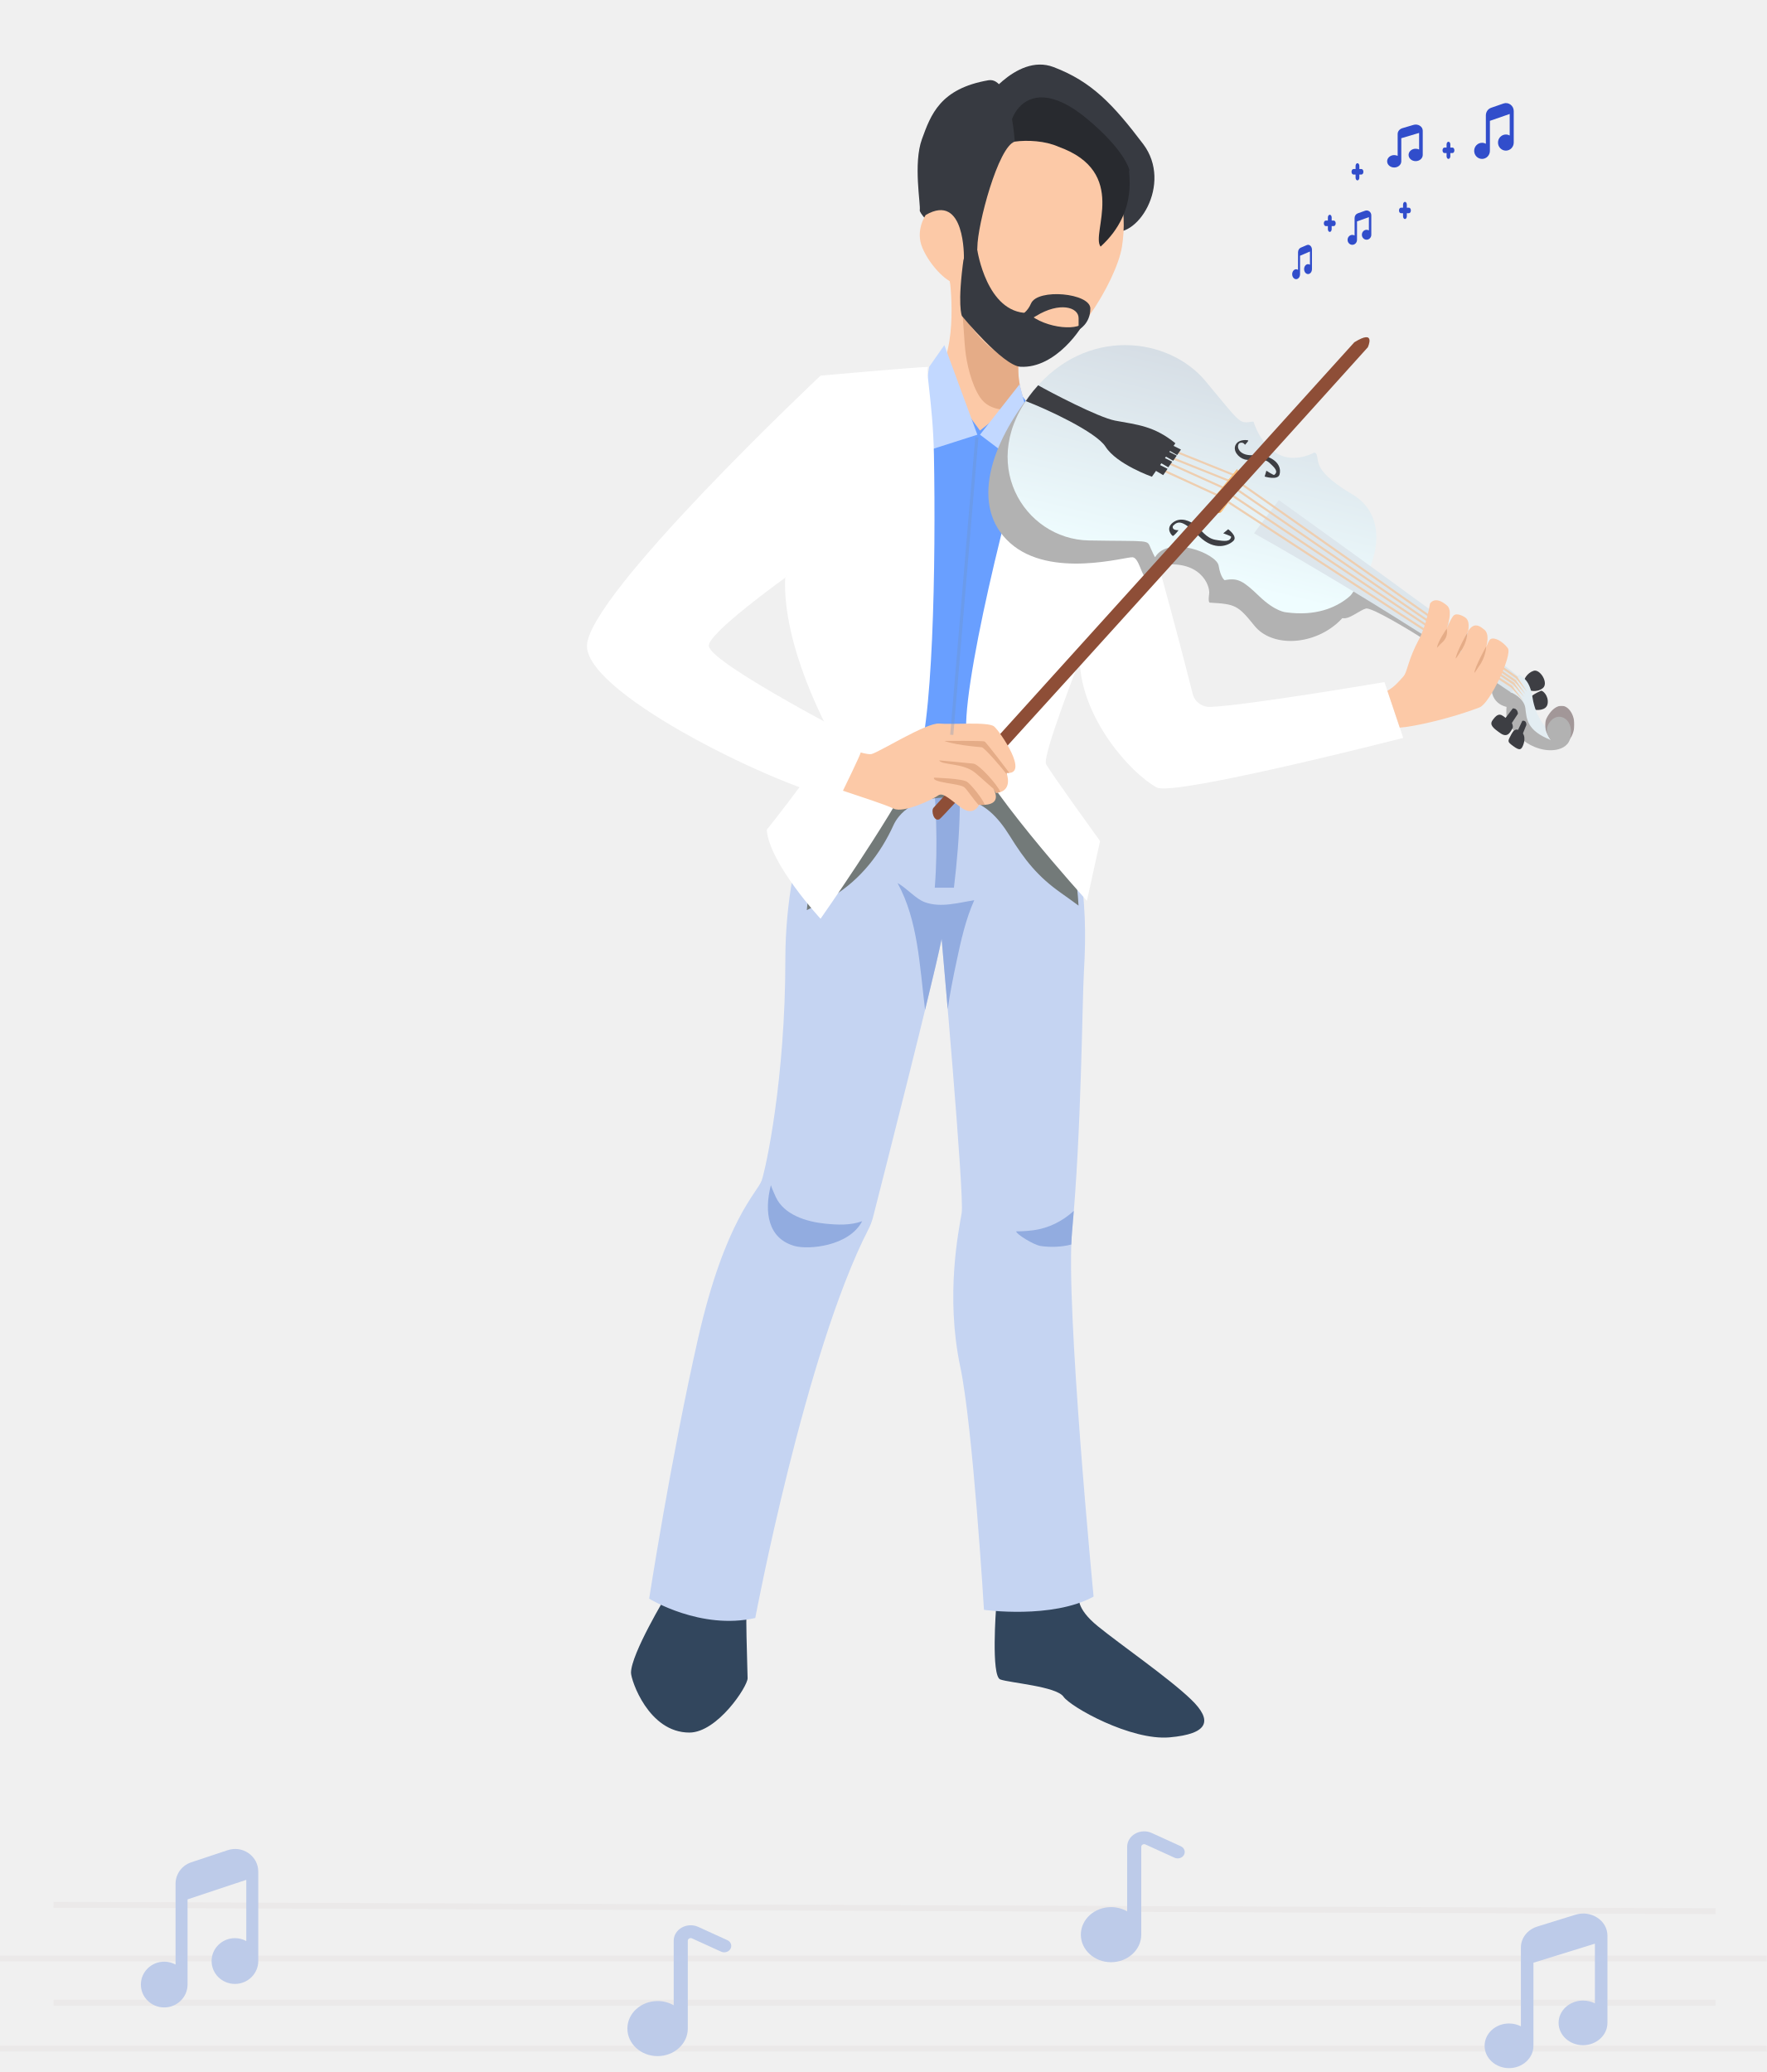
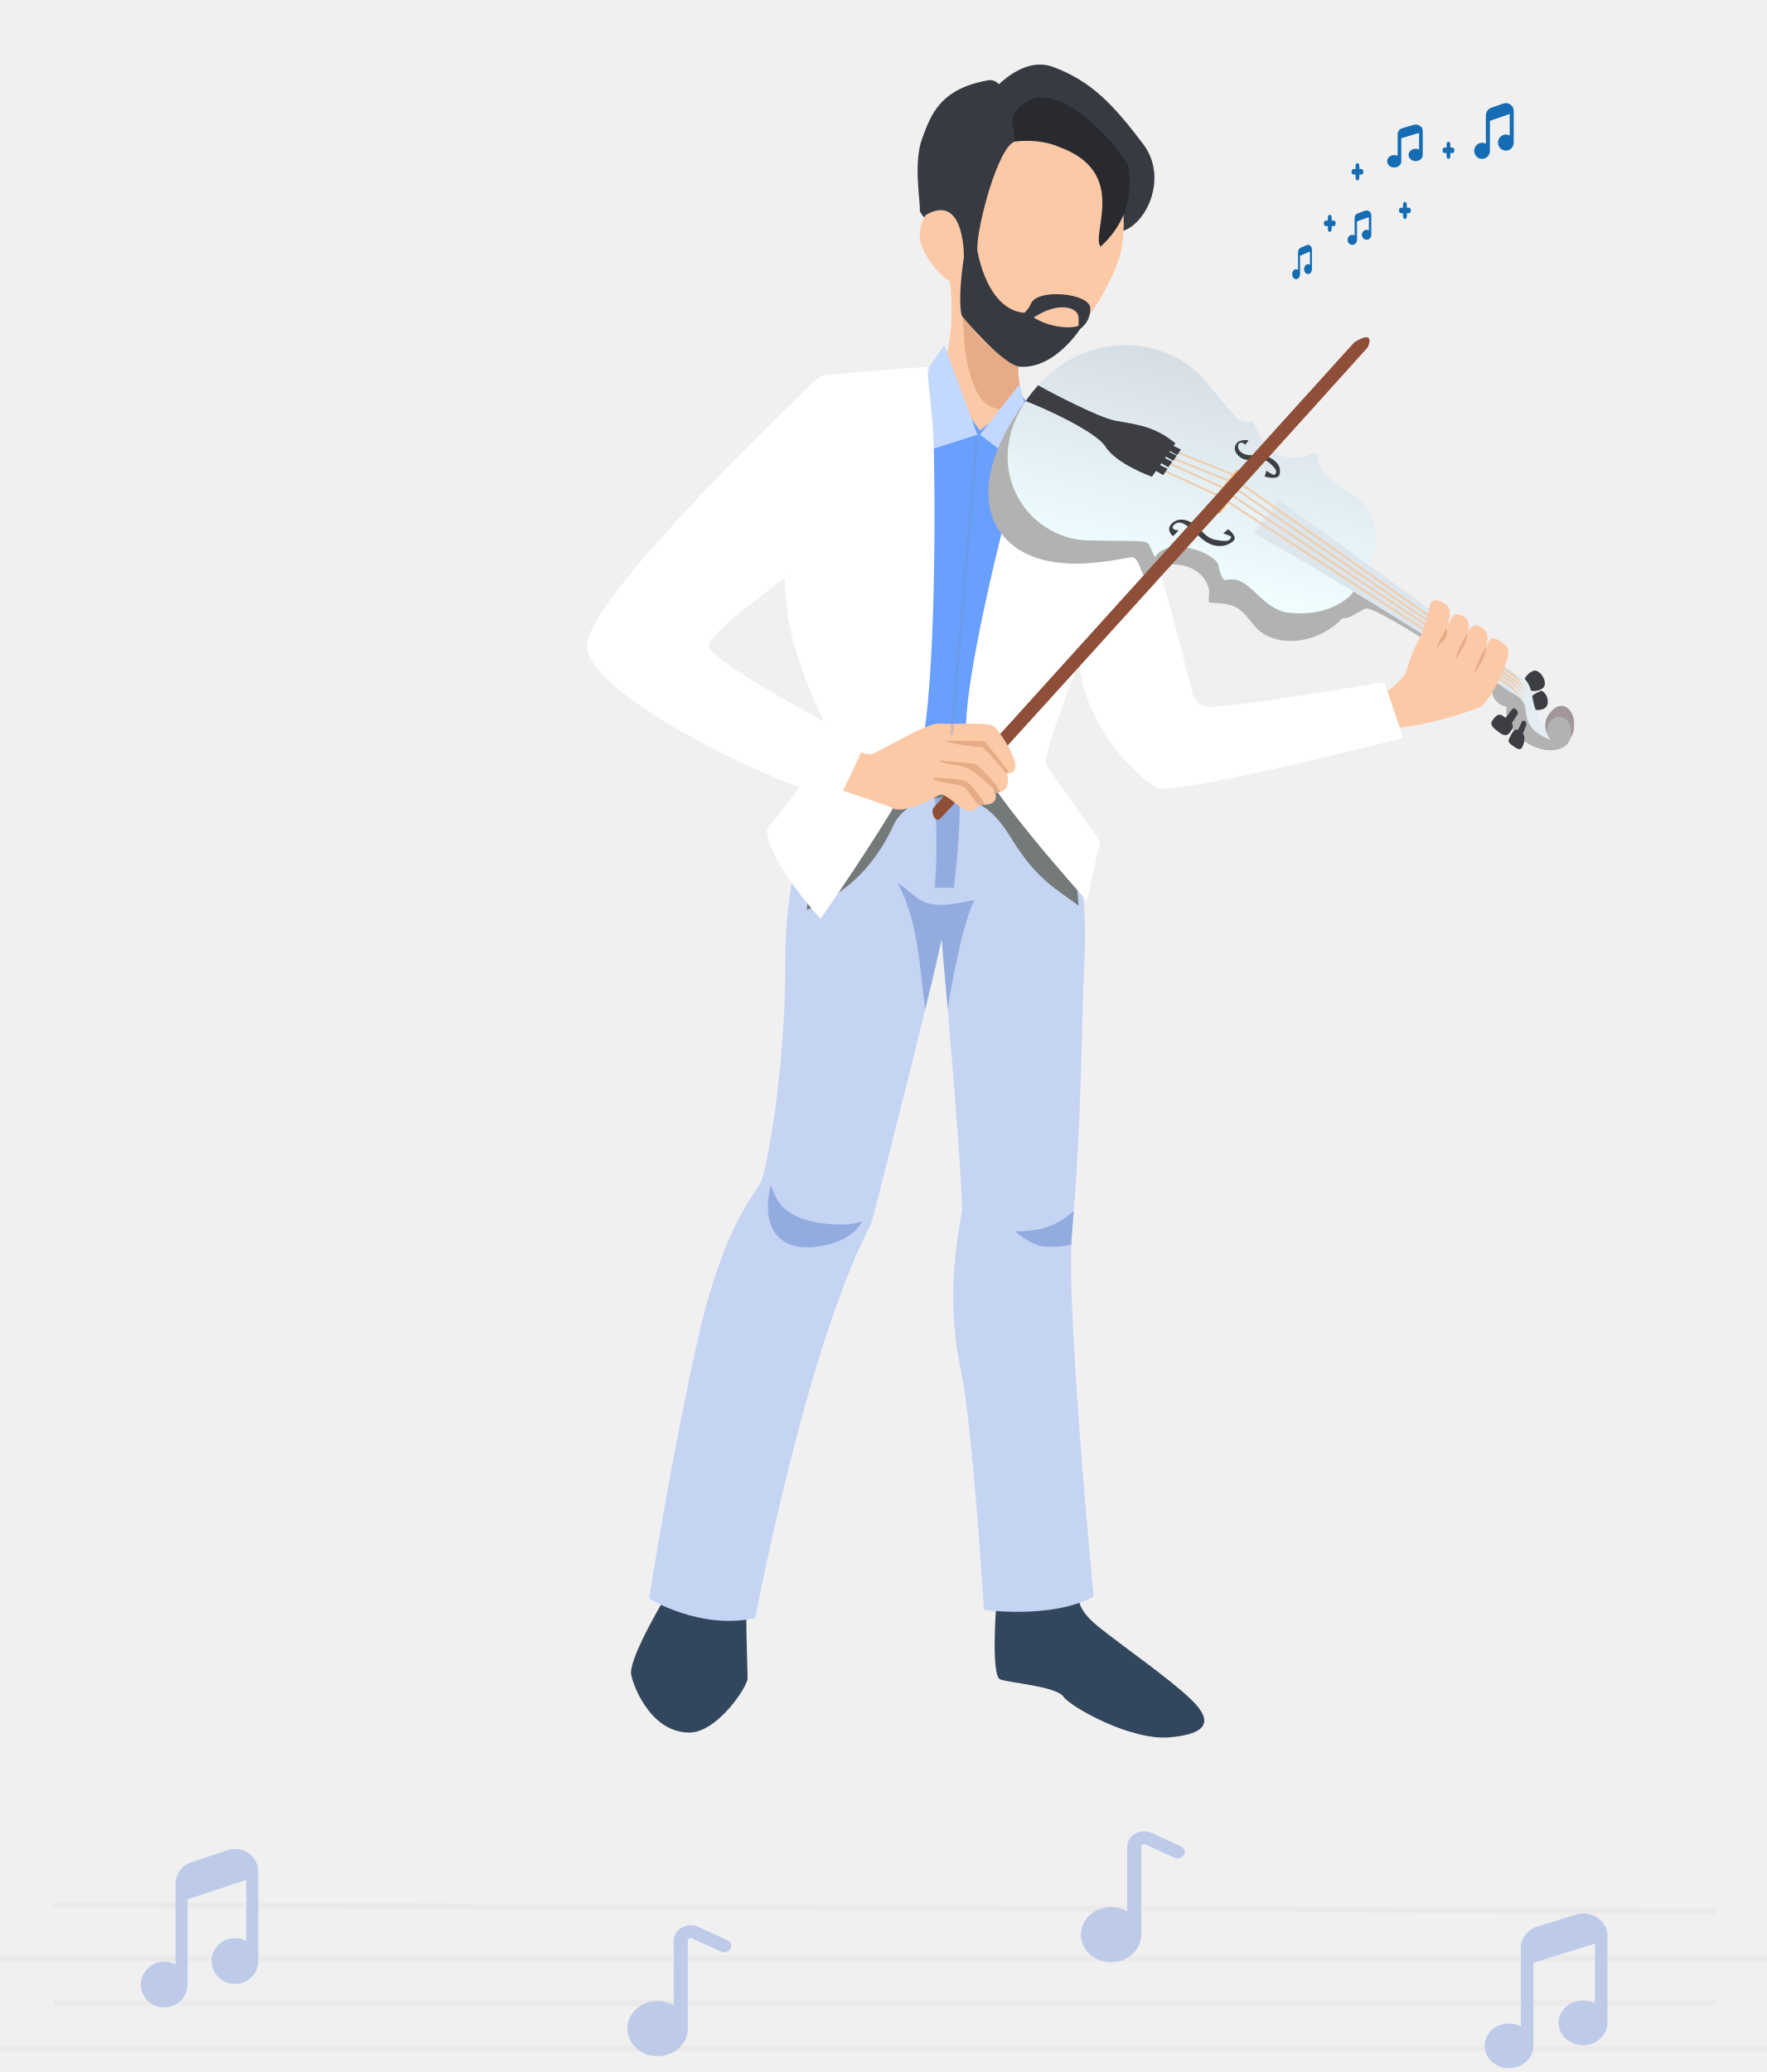
<svg xmlns="http://www.w3.org/2000/svg" width="301" height="353" viewBox="0 0 301 353" fill="none">
-   <path d="M223.516 42.546C223.516 42.272 223.415 42.024 223.239 41.865C223.063 41.706 222.844 41.665 222.639 41.753L221.593 42.2C221.323 42.316 221.142 42.634 221.142 42.994V45.977C221.046 45.909 220.935 45.87 220.816 45.87C220.447 45.87 220.146 46.25 220.146 46.716C220.146 47.182 220.447 47.561 220.816 47.561C221.186 47.561 221.486 47.182 221.486 46.716V43.57L223.172 42.849V45.109C223.076 45.041 222.965 45.002 222.847 45.002C222.477 45.002 222.177 45.381 222.177 45.847C222.177 46.313 222.477 46.692 222.847 46.692C223.216 46.692 223.516 46.313 223.516 45.847V42.546H223.516Z" fill="#314DCB" />
-   <path d="M225.861 38.517H226.228V39.044C226.228 39.303 226.372 39.512 226.55 39.512C226.727 39.512 226.872 39.303 226.872 39.044V38.517H227.239C227.416 38.517 227.561 38.307 227.561 38.049C227.561 37.791 227.416 37.581 227.239 37.581H226.872V37.053C226.872 36.795 226.727 36.585 226.55 36.585C226.372 36.585 226.228 36.795 226.228 37.053V37.581H225.861C225.683 37.581 225.539 37.79 225.539 38.049C225.539 38.307 225.683 38.517 225.861 38.517Z" fill="#314DCB" />
-   <path d="M233.626 36.693C233.626 36.419 233.505 36.17 233.293 36.011C233.082 35.852 232.82 35.811 232.574 35.899L231.318 36.347C230.995 36.462 230.777 36.781 230.777 37.14V40.124C230.662 40.056 230.528 40.017 230.386 40.017C229.943 40.017 229.583 40.396 229.583 40.862C229.583 41.328 229.943 41.707 230.386 41.707C230.83 41.707 231.19 41.328 231.19 40.862V37.717L233.213 36.995V39.255C233.098 39.187 232.964 39.148 232.823 39.148C232.379 39.148 232.019 39.528 232.019 39.994C232.019 40.46 232.379 40.839 232.823 40.839C233.266 40.839 233.626 40.46 233.626 39.994V36.693H233.626Z" fill="#314DCB" />
-   <path d="M238.666 36.322H239.033V36.849C239.033 37.108 239.177 37.317 239.355 37.317C239.533 37.317 239.677 37.108 239.677 36.849V36.322H240.044C240.222 36.322 240.366 36.112 240.366 35.854C240.366 35.595 240.222 35.386 240.044 35.386H239.677V34.858C239.677 34.6 239.533 34.39 239.355 34.39C239.177 34.39 239.033 34.6 239.033 34.858V35.386H238.666C238.488 35.386 238.344 35.595 238.344 35.854C238.344 36.112 238.488 36.322 238.666 36.322Z" fill="#314DCB" />
-   <path d="M242.388 22.268C242.388 21.926 242.206 21.616 241.889 21.416C241.572 21.218 241.178 21.166 240.809 21.276L238.926 21.836C238.441 21.98 238.114 22.378 238.114 22.827V26.557C237.941 26.472 237.741 26.423 237.528 26.423C236.863 26.423 236.322 26.897 236.322 27.48C236.322 28.062 236.863 28.537 237.528 28.537C238.193 28.537 238.734 28.062 238.734 27.48V23.548L241.769 22.646V25.471C241.595 25.386 241.395 25.338 241.182 25.338C240.517 25.338 239.976 25.812 239.976 26.394C239.976 26.977 240.517 27.451 241.182 27.451C241.847 27.451 242.388 26.977 242.388 26.394V22.268H242.388Z" fill="#314DCB" />
-   <path d="M230.578 29.736H230.945V30.264C230.945 30.522 231.09 30.732 231.267 30.732C231.445 30.732 231.589 30.522 231.589 30.264V29.736H231.956C232.134 29.736 232.278 29.527 232.278 29.268C232.278 29.01 232.134 28.8 231.956 28.8H231.589V28.273C231.589 28.014 231.445 27.805 231.267 27.805C231.09 27.805 230.945 28.014 230.945 28.273V28.8H230.578C230.4 28.8 230.256 29.01 230.256 29.268C230.256 29.527 230.4 29.736 230.578 29.736Z" fill="#314DCB" />
-   <path d="M257.89 18.924C257.89 18.479 257.688 18.076 257.335 17.817C256.983 17.559 256.546 17.492 256.135 17.635L254.043 18.362C253.504 18.549 253.141 19.068 253.141 19.651V24.5C252.948 24.389 252.726 24.326 252.49 24.326C251.751 24.326 251.15 24.942 251.15 25.7C251.15 26.457 251.751 27.073 252.49 27.073C253.229 27.073 253.83 26.457 253.83 25.7V20.588L257.202 19.416V23.089C257.009 22.978 256.787 22.915 256.55 22.915C255.811 22.915 255.21 23.531 255.21 24.288C255.21 25.046 255.811 25.662 256.55 25.662C257.289 25.662 257.89 25.046 257.89 24.288V18.924H257.89Z" fill="#314DCB" />
-   <path d="M246.08 26.078H246.447V26.605C246.447 26.864 246.591 27.073 246.769 27.073C246.947 27.073 247.091 26.864 247.091 26.605V26.078H247.458C247.636 26.078 247.78 25.868 247.78 25.61C247.78 25.351 247.636 25.142 247.458 25.142H247.091V24.614C247.091 24.356 246.947 24.146 246.769 24.146C246.591 24.146 246.447 24.356 246.447 24.614V25.142H246.08C245.902 25.142 245.758 25.351 245.758 25.61C245.758 25.868 245.902 26.078 246.08 26.078Z" fill="#314DCB" />
+   <path d="M223.516 42.546C223.516 42.272 223.415 42.024 223.239 41.865C223.063 41.706 222.844 41.665 222.639 41.753L221.593 42.2C221.323 42.316 221.142 42.634 221.142 42.994V45.977C221.046 45.909 220.935 45.87 220.816 45.87C220.447 45.87 220.146 46.25 220.146 46.716C220.146 47.182 220.447 47.561 220.816 47.561C221.186 47.561 221.486 47.182 221.486 46.716V43.57L223.172 42.849V45.109C223.076 45.041 222.965 45.002 222.847 45.002C222.477 45.002 222.177 45.381 222.177 45.847C222.177 46.313 222.477 46.692 222.847 46.692C223.216 46.692 223.516 46.313 223.516 45.847V42.546H223.516Z" fill="#156cb3" />
+   <path d="M225.861 38.517H226.228V39.044C226.228 39.303 226.372 39.512 226.55 39.512C226.727 39.512 226.872 39.303 226.872 39.044V38.517H227.239C227.416 38.517 227.561 38.307 227.561 38.049C227.561 37.791 227.416 37.581 227.239 37.581H226.872V37.053C226.872 36.795 226.727 36.585 226.55 36.585C226.372 36.585 226.228 36.795 226.228 37.053V37.581H225.861C225.683 37.581 225.539 37.79 225.539 38.049C225.539 38.307 225.683 38.517 225.861 38.517Z" fill="#156cb3" />
+   <path d="M233.626 36.693C233.626 36.419 233.505 36.17 233.293 36.011C233.082 35.852 232.82 35.811 232.574 35.899L231.318 36.347C230.995 36.462 230.777 36.781 230.777 37.14V40.124C230.662 40.056 230.528 40.017 230.386 40.017C229.943 40.017 229.583 40.396 229.583 40.862C229.583 41.328 229.943 41.707 230.386 41.707C230.83 41.707 231.19 41.328 231.19 40.862V37.717L233.213 36.995V39.255C233.098 39.187 232.964 39.148 232.823 39.148C232.379 39.148 232.019 39.528 232.019 39.994C232.019 40.46 232.379 40.839 232.823 40.839C233.266 40.839 233.626 40.46 233.626 39.994V36.693H233.626Z" fill="#156cb3" />
+   <path d="M238.666 36.322H239.033V36.849C239.033 37.108 239.177 37.317 239.355 37.317C239.533 37.317 239.677 37.108 239.677 36.849V36.322H240.044C240.222 36.322 240.366 36.112 240.366 35.854C240.366 35.595 240.222 35.386 240.044 35.386H239.677V34.858C239.677 34.6 239.533 34.39 239.355 34.39C239.177 34.39 239.033 34.6 239.033 34.858V35.386H238.666C238.488 35.386 238.344 35.595 238.344 35.854C238.344 36.112 238.488 36.322 238.666 36.322Z" fill="#156cb3" />
+   <path d="M242.388 22.268C242.388 21.926 242.206 21.616 241.889 21.416C241.572 21.218 241.178 21.166 240.809 21.276L238.926 21.836C238.441 21.98 238.114 22.378 238.114 22.827V26.557C237.941 26.472 237.741 26.423 237.528 26.423C236.863 26.423 236.322 26.897 236.322 27.48C236.322 28.062 236.863 28.537 237.528 28.537C238.193 28.537 238.734 28.062 238.734 27.48V23.548L241.769 22.646V25.471C241.595 25.386 241.395 25.338 241.182 25.338C240.517 25.338 239.976 25.812 239.976 26.394C239.976 26.977 240.517 27.451 241.182 27.451C241.847 27.451 242.388 26.977 242.388 26.394V22.268H242.388Z" fill="#156cb3" />
+   <path d="M230.578 29.736H230.945V30.264C230.945 30.522 231.09 30.732 231.267 30.732C231.445 30.732 231.589 30.522 231.589 30.264V29.736H231.956C232.134 29.736 232.278 29.527 232.278 29.268C232.278 29.01 232.134 28.8 231.956 28.8H231.589V28.273C231.589 28.014 231.445 27.805 231.267 27.805C231.09 27.805 230.945 28.014 230.945 28.273V28.8H230.578C230.4 28.8 230.256 29.01 230.256 29.268C230.256 29.527 230.4 29.736 230.578 29.736Z" fill="#156cb3" />
+   <path d="M257.89 18.924C257.89 18.479 257.688 18.076 257.335 17.817C256.983 17.559 256.546 17.492 256.135 17.635L254.043 18.362C253.504 18.549 253.141 19.068 253.141 19.651V24.5C252.948 24.389 252.726 24.326 252.49 24.326C251.751 24.326 251.15 24.942 251.15 25.7C251.15 26.457 251.751 27.073 252.49 27.073C253.229 27.073 253.83 26.457 253.83 25.7V20.588L257.202 19.416V23.089C257.009 22.978 256.787 22.915 256.55 22.915C255.811 22.915 255.21 23.531 255.21 24.288C255.21 25.046 255.811 25.662 256.55 25.662C257.289 25.662 257.89 25.046 257.89 24.288V18.924H257.89Z" fill="#156cb3" />
+   <path d="M246.08 26.078H246.447V26.605C246.447 26.864 246.591 27.073 246.769 27.073C246.947 27.073 247.091 26.864 247.091 26.605V26.078H247.458C247.636 26.078 247.78 25.868 247.78 25.61C247.78 25.351 247.636 25.142 247.458 25.142H247.091V24.614C247.091 24.356 246.947 24.146 246.769 24.146C246.591 24.146 246.447 24.356 246.447 24.614V25.142H246.08C245.902 25.142 245.758 25.351 245.758 25.61C245.758 25.868 245.902 26.078 246.08 26.078Z" fill="#156cb3" />
  <path d="M9.105 324.512L292.273 325.61" stroke="#EBE9E9" />
  <path d="M0 333.659H301" stroke="#EBE9E9" />
  <path d="M9.105 341.205H292.273" stroke="#EBE9E9" />
  <path d="M0 349.024H301" stroke="#EBE9E9" />
  <path d="M273.855 329.775C273.855 328.543 273.227 327.426 272.131 326.709C271.038 325.993 269.681 325.809 268.407 326.204L261.91 328.218C260.236 328.737 259.111 330.172 259.111 331.789V345.216C258.512 344.909 257.822 344.734 257.088 344.734C254.794 344.734 252.928 346.44 252.928 348.538C252.928 350.635 254.794 352.341 257.088 352.341C259.382 352.341 261.248 350.635 261.248 348.538V334.383L271.717 331.137V341.307C271.118 341.001 270.428 340.825 269.695 340.825C267.401 340.825 265.534 342.532 265.534 344.629C265.534 346.727 267.401 348.433 269.695 348.433C271.989 348.433 273.855 346.727 273.855 344.629V329.775H273.855Z" fill="#BDCBE9" />
  <path d="M201.175 314.54L196.222 312.281C195.318 311.869 194.265 311.912 193.406 312.395C192.545 312.88 192.031 313.719 192.031 314.641V325.636C191.236 325.176 190.294 324.909 189.286 324.909C186.448 324.909 184.14 327.014 184.14 329.601C184.14 332.188 186.448 334.293 189.286 334.293C192.123 334.293 194.432 332.188 194.432 329.601V314.641C194.432 314.421 194.579 314.305 194.667 314.256C194.754 314.206 194.933 314.139 195.147 314.236L200.1 316.495C200.693 316.765 201.414 316.547 201.711 316.007C202.008 315.467 201.768 314.81 201.175 314.54V314.54Z" fill="#BDCBE9" />
  <path d="M123.921 330.54L118.967 328.281C118.064 327.869 117.011 327.912 116.152 328.395C115.291 328.88 114.777 329.719 114.777 330.641V341.636C113.982 341.176 113.04 340.909 112.032 340.909C109.194 340.909 106.886 343.014 106.886 345.601C106.886 348.188 109.194 350.293 112.032 350.293C114.869 350.293 117.177 348.188 117.177 345.601V330.641C117.177 330.421 117.325 330.305 117.413 330.256C117.5 330.206 117.679 330.139 117.893 330.236L122.846 332.495C123.438 332.765 124.16 332.547 124.456 332.007C124.753 331.467 124.513 330.81 123.921 330.54V330.54Z" fill="#BDCBE9" />
  <path fill-rule="evenodd" clip-rule="evenodd" d="M179.476 11.421C185.958 13.876 189.616 17.751 194.752 24.532C199.888 31.313 193.644 41.148 188.977 39.309C184.31 37.47 167.962 28.932 166.957 18.041C166.957 18.041 172.992 8.966 179.476 11.421Z" fill="#373A41" />
  <path fill-rule="evenodd" clip-rule="evenodd" d="M113.528 271.811C113.528 271.811 107.503 281.768 107.503 284.982C107.503 286.235 110.481 295.172 117.442 295.172C122.204 295.172 127.367 287.333 127.367 285.923C127.367 284.512 126.879 273.065 127.367 271.811C127.855 270.557 113.528 271.811 113.528 271.811" fill="#32465D" />
  <path fill-rule="evenodd" clip-rule="evenodd" d="M169.703 273.888C169.703 273.888 168.82 285.531 170.408 286.119C171.995 286.707 179.96 287.293 181.181 289.059C182.402 290.823 192.661 296.569 199.255 295.988C205.849 295.408 206.704 293.174 202.918 289.529C199.132 285.883 190.95 280.238 187.044 277.064C183.135 273.888 183.868 272.007 183.868 272.007L169.703 273.888Z" fill="#32465D" />
  <path fill-rule="evenodd" clip-rule="evenodd" d="M175.046 128.798C175.046 128.798 145.767 130.636 141.615 129.414C141.615 129.414 133.798 143.243 133.798 163.469C133.798 183.695 130.503 198.981 129.769 201.099C129.036 203.215 123.541 207.684 118.9 228.144C114.26 248.606 110.597 272.361 110.597 272.361C110.597 272.361 119.39 277.769 128.671 275.653C128.671 275.653 137.193 230.366 147.944 209.438C148.282 208.782 148.543 208.118 148.725 207.408C150.378 200.935 159.096 166.747 160.422 159.941C160.422 159.941 164.329 203.709 163.84 206.638C163.352 209.566 161.021 220.661 163.597 232.849C165.759 243.082 167.636 274.262 167.636 274.262C167.636 274.262 179.227 275.889 186.311 272.007C186.311 272.007 181.494 222.204 182.647 209.8C184.246 192.618 184.367 170.575 184.661 165.623C185.392 153.308 184.542 140.457 175.046 128.798" fill="#C5D4F2" />
  <path fill-rule="evenodd" clip-rule="evenodd" d="M162.519 151.239C163.041 146.838 163.432 142.38 163.515 137.99C163.568 135.153 163.315 132.259 163.438 129.409C161.924 129.477 160.375 129.546 158.779 129.605C159.472 136.569 159.824 144.014 159.253 151.239H162.519Z" fill="#92ACE0" />
  <path fill-rule="evenodd" clip-rule="evenodd" d="M146.885 208.055C144.854 208.78 142.743 208.689 140.556 208.466C137.424 208.149 133.555 206.986 132.154 203.9C131.846 203.219 131.552 202.583 131.332 201.915C130.157 206.501 130.836 210.982 135.344 212.268C137.715 212.945 144.627 212.354 146.885 208.055" fill="#92ACE0" />
  <path fill-rule="evenodd" clip-rule="evenodd" d="M162.962 163.804C163.72 160.208 164.517 156.639 165.979 153.366C163.23 153.796 160.296 154.692 157.571 153.708C155.981 153.134 154.495 151.303 152.914 150.445C156.39 156.757 156.672 164.482 157.603 172.051C158.949 166.538 160.022 161.989 160.421 159.94C160.421 159.94 160.879 165.073 161.462 171.931C161.831 169.233 162.387 166.533 162.962 163.804" fill="#92ACE0" />
  <path fill-rule="evenodd" clip-rule="evenodd" d="M177.26 212.27C178.865 212.526 180.951 212.456 182.516 212.02C182.544 211.191 182.588 210.443 182.647 209.8C182.754 208.662 182.842 207.477 182.935 206.301C181.052 208.006 178.744 209.242 175.996 209.598C174.998 209.728 174.044 209.783 173.121 209.783C173.131 210.26 176.101 212.083 177.26 212.27" fill="#92ACE0" />
  <path fill-rule="evenodd" clip-rule="evenodd" d="M174.866 130.17C174.866 130.17 148.066 131.839 144.266 130.729C144.266 130.729 138.825 140.361 137.454 155.054C138.549 154.526 139.592 153.981 140.545 153.475C141.035 153.214 141.515 152.94 141.98 152.653C146.653 149.785 150.026 145.402 152.242 140.537C152.951 138.982 155.741 134.957 163.895 136.068C167.548 136.565 170.01 139.153 172.026 142.403C174.578 146.516 176.769 149.325 180.838 152.185C181.82 152.876 182.79 153.574 183.746 154.284C183.298 146.076 181.162 137.839 174.866 130.17" fill="#737A79" />
  <path fill-rule="evenodd" clip-rule="evenodd" d="M174.12 58.095C170.515 57.442 167.916 55.621 165.938 52.409C164.909 50.74 163.373 49.382 161.845 47.909C162.141 50.597 163.174 62.894 157.605 65.555C157.605 65.555 154.028 82.509 165.355 83.002C176.683 83.492 175.936 71.021 175.936 71.021C175.936 71.021 171.951 65.985 174.12 58.095" fill="#FCC9A7" />
  <path fill-rule="evenodd" clip-rule="evenodd" d="M164.424 59.422C164.667 61.944 165.515 65.519 166.954 67.674C168.674 70.252 171.997 70.053 174.963 69.369C173.947 67.281 172.684 63.319 174.12 58.095C170.516 57.442 167.917 55.621 165.936 52.409C165.215 51.236 164.236 50.219 163.191 49.203C164.144 52.485 164.115 56.202 164.424 59.422" fill="#E5AC87" />
  <path fill-rule="evenodd" clip-rule="evenodd" d="M173.407 22.755C173.407 19.048 175.523 15.587 183.347 21.671C191.173 27.758 192.09 36.055 191.147 42.015C190.204 47.975 182.084 61.212 175.946 61.647C169.806 62.081 165.019 56.514 162.671 50.322C160.325 44.13 159.02 38.756 158.573 34.912C158.126 31.068 157.117 19.75 166.507 21.671L173.407 22.755Z" fill="#FCC9A7" />
  <path fill-rule="evenodd" clip-rule="evenodd" d="M166.508 42.624C166.508 42.624 168.097 53.325 175.086 53.325C178.212 56.121 184.329 56.474 184.817 54.59C184.565 55.572 179.926 62.816 173.858 62.483C170.862 62.318 163.876 53.825 163.876 53.825C163.876 53.825 163.037 51.99 164.22 43.706C163.516 41.681 166.508 42.624 166.508 42.624Z" fill="#373A41" />
  <path fill-rule="evenodd" clip-rule="evenodd" d="M172.023 54.2C172.023 54.2 174.523 54.343 175.648 51.711C176.772 49.08 185.757 49.927 185.757 52.559C185.757 55.191 183.758 56.187 183.758 56.187V55.545C183.758 55.545 183.758 56.101 183.758 54.2C183.758 52.3 180.486 51.387 176.51 53.836C172.534 56.284 173.134 55.041 173.134 55.041L172.023 54.2Z" fill="#373A41" />
  <path fill-rule="evenodd" clip-rule="evenodd" d="M187.504 42.015C194.339 35.799 191.943 28.625 192.428 29.039C192.437 29.048 191.806 25.737 185.177 20.224C173.334 10.374 170.265 23.637 172.88 24.126C175.03 23.831 178.094 23.99 180.304 24.991C192.428 29.304 185.784 39.783 187.504 42.015Z" fill="#282A2F" />
  <path fill-rule="evenodd" clip-rule="evenodd" d="M166.334 43.4C166.439 43.03 166.506 42.622 166.508 42.172C166.521 38.274 170.062 24.982 172.88 24.127C172.88 24.127 172.24 13.005 168.38 13.675C160.16 15.1 158.583 19.536 157.069 23.7C155.555 27.863 156.875 34.837 156.697 35.8C156.524 36.752 162.989 42.215 162.592 44.557C163.546 43.847 164.79 43.402 166.334 43.4Z" fill="#373A41" />
  <path fill-rule="evenodd" clip-rule="evenodd" d="M164.219 43.987C164.219 43.987 164.483 32.723 157.717 36.619C157.717 36.619 155.872 39.236 157.146 42.225C158.419 45.214 161.145 47.935 162.616 48.23C162.616 48.23 162.945 46.547 164.219 43.987" fill="#FCC9A7" />
  <path fill-rule="evenodd" clip-rule="evenodd" d="M159.785 63.636L150.525 68.116L149.854 132.749C149.854 132.749 159.412 138.16 175.947 132.037C175.947 132.037 172.791 91.198 179.174 73.148C179.174 73.148 176.488 70.671 174.238 67.58L166.956 73.35L159.785 63.636Z" fill="#699FFF" />
  <path fill-rule="evenodd" clip-rule="evenodd" d="M155.89 77.453L166.508 74.058L160.891 58.794L158.303 62.494L155.89 77.453Z" fill="#C2D8FF" />
  <path fill-rule="evenodd" clip-rule="evenodd" d="M173.71 65.462L166.957 74.058L172.994 78.62L174.963 70.302L173.71 65.462Z" fill="#C2D8FF" />
  <path fill-rule="evenodd" clip-rule="evenodd" d="M176.452 70.32C176.452 70.32 190.737 77.36 192.428 78.718C192.428 78.718 182.177 94.484 184.235 111.731C184.235 111.731 177.505 128.8 178.212 130.17C178.917 131.541 187.413 143.286 187.413 143.286L185.177 153.46C185.177 153.46 166.246 132.659 164.758 125.8C163.267 118.942 172.198 82.558 176.452 70.32" fill="white" />
  <path fill-rule="evenodd" clip-rule="evenodd" d="M158.303 62.494C157.386 61.986 158.939 68.116 159.111 77.453C159.449 95.724 158.997 124.902 155.89 131.032C151.196 140.296 139.795 156.525 139.795 156.525C139.795 156.525 131.075 147.128 130.628 141.363C130.628 141.363 142.253 126.841 141.583 125.347C140.912 123.852 133.312 110.185 133.759 98.441C133.759 98.441 142.701 80.802 139.795 63.995C139.795 63.995 155.265 62.606 158.303 62.494Z" fill="white" />
  <path fill-rule="evenodd" clip-rule="evenodd" d="M139.795 63.995C139.795 63.995 99.777 101.657 100.001 110.137C100.223 118.617 133.709 134.562 142.924 136.128L147.396 126.627C147.396 126.627 121.138 113.115 120.759 110.069C120.495 107.942 133.759 98.441 133.759 98.441C133.759 98.441 145.383 80.587 139.795 63.995" fill="white" />
  <path fill-rule="evenodd" clip-rule="evenodd" d="M192.428 78.718C192.428 78.718 198.791 100.674 203.209 118.26C203.544 119.586 204.81 120.497 206.237 120.435C212.556 120.169 235.866 116.202 235.866 116.202L239.065 125.718C239.065 125.718 199.945 135.721 197.076 134.162C192.656 131.759 184.235 122.427 183.938 112.491C183.938 112.491 180.006 92.736 192.428 78.718" fill="white" />
  <path fill-rule="evenodd" clip-rule="evenodd" d="M261.558 120.932C261.558 120.932 263.475 121.21 263.671 119.852C263.864 118.504 262.792 117.571 262.526 117.692C262.258 117.815 260.433 118.594 260.695 119.132C260.956 119.667 261.006 120.724 261.558 120.932" fill="#3D3E43" />
  <path fill-rule="evenodd" clip-rule="evenodd" d="M260.404 117.556C260.458 117.582 261.778 118.086 262.842 117.236C263.894 116.393 262.379 113.928 261.283 114.28C260.179 114.633 259.465 115.818 259.637 116.454C259.809 117.091 260.404 117.556 260.404 117.556" fill="#3D3E43" />
  <path fill-rule="evenodd" clip-rule="evenodd" d="M257.081 120.497C257.081 120.497 253.707 120.299 254.106 116.353C254.106 116.353 235.454 103.802 232.788 103.653C230.098 103.505 233.949 100.687 233.949 100.687L256.248 115.259C256.248 115.259 259.623 118.86 257.081 120.497" fill="#B2B2B2" />
  <path fill-rule="evenodd" clip-rule="evenodd" d="M258.782 114.931C258.782 114.931 257.364 117.211 257.363 117.928C257.361 118.648 258.334 118.248 259.376 120.191C260.132 121.601 259.439 122.949 261.083 124.496C261.72 125.094 262.881 126.2 264.407 126.157C264.407 126.157 263.485 124.754 263.548 123.185L263.277 123.785C263.277 123.785 261.609 122.102 261.101 118.889C260.629 115.907 259.499 115.413 258.782 114.931" fill="#E3EDF2" />
  <mask id="mask0_20_437" style="mask-type:luminance" maskUnits="userSpaceOnUse" x="263" y="120" width="6" height="8">
    <path fill-rule="evenodd" clip-rule="evenodd" d="M263.238 120.24H268.217V127.025H263.238V120.24Z" fill="white" />
  </mask>
  <g mask="url(#mask0_20_437)">
    <path fill-rule="evenodd" clip-rule="evenodd" d="M264.239 126.086C264.239 126.086 262.505 124.075 263.602 122.143C264.686 120.236 266.306 119.566 267.464 121.046C268.623 122.532 268.506 125.369 266.683 126.68C265.241 127.717 264.239 126.086 264.239 126.086" fill="#A29798" />
  </g>
  <path fill-rule="evenodd" clip-rule="evenodd" d="M257.362 117.929C257.362 117.929 259.636 118.832 259.867 120.631C260.101 122.445 260.046 124.44 264.239 126.087C264.239 126.087 262.68 124.463 264.23 122.78C265.762 121.12 268.315 122.7 267.493 125.855C266.653 129.07 259.336 128.612 256.695 122.424C256.695 122.424 256.324 119.584 257.362 117.929" fill="#B2B2B2" />
  <path fill-rule="evenodd" clip-rule="evenodd" d="M233.839 93.9C233.839 93.9 232.086 102.465 227.78 106.202C223.325 110.068 216.604 110.17 213.739 106.63C210.891 103.111 210.491 102.916 206.118 102.669C206.118 102.669 205.776 102.714 205.998 101.213C206.219 99.724 204.446 95.126 197.317 96.353C197.317 96.353 196.103 98.884 195.282 98.487C194.463 98.087 194.061 95.081 192.976 94.94C191.887 94.796 178.988 98.689 172.081 92.5C165.192 86.333 168.731 75.533 176.062 66.572C176.062 66.572 214.855 81.131 233.839 93.9" fill="#B2B2B2" />
  <path fill-rule="evenodd" clip-rule="evenodd" d="M222.271 87.402C221.6 86.934 220.929 86.467 220.255 86.001C222.79 87.322 225.252 88.659 227.565 90.002C227.319 90.102 227.071 90.204 226.825 90.308C225.283 89.378 223.747 88.431 222.271 87.402" fill="#955D58" />
  <path fill-rule="evenodd" clip-rule="evenodd" d="M232.486 98.478C232.486 98.478 229.131 105.689 219.124 104.319C219.124 104.319 217.346 104.267 214.57 101.612C211.801 98.963 210.918 98.395 208.636 98.842C208.636 98.842 207.954 98.44 207.614 96.365C207.278 94.307 199.124 91.106 196.796 94.914C196.796 94.914 196.766 95.036 196.057 93.442C195.355 91.854 196.201 92.27 185.5 92.075C174.386 91.875 166.245 78.574 176.06 66.572C185.049 55.581 199.088 57.373 205.371 64.917C211.734 72.558 210.987 72.118 213.557 71.819C213.557 71.819 216.042 80.581 223.624 77.252C223.624 77.252 224.188 76.717 224.404 77.767C224.619 78.824 224.27 80.59 230.365 84.203C236.424 87.796 234.577 95.028 232.486 98.478" fill="url(#paint0_linear_20_437)" />
  <path fill-rule="evenodd" clip-rule="evenodd" d="M236.701 103.946C236.701 103.946 233.98 102.856 231.955 103.996C229.902 105.153 229.267 105.734 227.974 105.031C227.974 105.031 229.92 101.557 231.002 100.216C232.069 98.889 238.366 102.534 236.701 103.946" fill="#B2B2B2" />
  <path fill-rule="evenodd" clip-rule="evenodd" d="M213.642 90.848L217.867 85.193C217.867 85.193 253.762 110.911 258.683 115.282L257.52 118.035C257.52 118.035 237.384 104.209 213.642 90.848" fill="#DDE6EC" />
  <path fill-rule="evenodd" clip-rule="evenodd" d="M258.573 124.458L259.351 122.808C259.351 122.808 260.08 122.607 260.042 123.509L259.358 125.19L258.573 124.458Z" fill="#3D3E43" />
  <path fill-rule="evenodd" clip-rule="evenodd" d="M258.765 124.436C258.765 124.436 258.145 123.833 257.501 125.066C256.854 126.309 256.718 126.31 257.803 127.109C258.888 127.907 259.156 127.751 259.464 127.027C259.769 126.305 260.022 124.933 258.765 124.436" fill="#3D3E43" />
  <path fill-rule="evenodd" clip-rule="evenodd" d="M257.471 123.321L258.601 121.602C258.601 121.602 258.61 120.661 257.735 120.687L256.444 122.371C256.444 122.371 256.543 122.934 257.471 123.321" fill="#3D3E43" />
  <path fill-rule="evenodd" clip-rule="evenodd" d="M257.489 122.998C257.489 122.998 257.925 123.763 257.648 124.148C257.371 124.535 256.93 125.826 255.644 124.931C254.36 124.036 253.725 123.492 254.28 122.709C254.832 121.93 255.34 121.474 256.018 121.949C256.696 122.422 257.489 122.998 257.489 122.998" fill="#3D3E43" />
  <path fill-rule="evenodd" clip-rule="evenodd" d="M208.401 90.857L209.244 90.164C209.244 90.164 210.888 91.374 210.15 92.127C209.407 92.885 206.988 94.031 204.268 91.348C201.555 88.672 200.743 88.649 199.841 89.589C199.841 89.589 199.472 90.346 200.787 90.335C200.787 90.335 199.971 91.388 199.792 91.298C199.611 91.211 198.499 90.019 199.855 89.002C201.199 87.996 202.794 88.786 203.726 89.513C204.657 90.239 205.469 91.69 207.079 91.968C208.678 92.243 209.578 92.308 209.752 91.451C209.774 91.339 208.401 90.857 208.401 90.857" fill="#3D3E43" />
  <path fill-rule="evenodd" clip-rule="evenodd" d="M215.75 80.192L215.456 81.187C215.456 81.187 217.658 81.868 217.98 80.874C218.248 80.052 218.073 78.404 215.398 77.638C214.835 77.48 214.244 77.466 213.67 77.526C211.254 77.773 210.522 76.22 211.108 75.531C211.108 75.531 211.695 75.139 212.108 75.778C212.108 75.778 212.784 75.083 212.648 75.025C212.511 74.966 211.104 74.778 210.55 75.714C209.939 76.749 210.994 77.996 212.07 78.278C213.162 78.563 215.177 77.889 216.186 78.782C217.268 79.739 217.828 80.354 217.078 80.912C216.977 80.988 215.75 80.192 215.75 80.192" fill="#3D3E43" />
  <path fill-rule="evenodd" clip-rule="evenodd" d="M198.194 79.936L197.999 80.241L207.678 84.686L207.863 84.379L198.194 79.936Z" fill="#EECEB0" />
  <path fill-rule="evenodd" clip-rule="evenodd" d="M198.912 78.62L198.722 78.924L208.344 83.261L208.521 82.953L198.912 78.62Z" fill="#EECEB0" />
  <path fill-rule="evenodd" clip-rule="evenodd" d="M199.497 77.763L199.327 78.074L209.378 82.098L209.537 81.787L199.497 77.763Z" fill="#EECEB0" />
  <path fill-rule="evenodd" clip-rule="evenodd" d="M200.381 76.778L200.211 77.087L210.24 81.125L210.398 80.814L200.381 76.778Z" fill="#EECEB0" />
  <path fill-rule="evenodd" clip-rule="evenodd" d="M198.17 80.947L196.792 80.14L197.345 79.088L198.915 79.872L198.17 80.947Z" fill="#3D3E43" />
  <path fill-rule="evenodd" clip-rule="evenodd" d="M199.043 79.614L197.667 78.821L198.143 77.88L199.705 78.662L199.043 79.614Z" fill="#3D3E43" />
  <path fill-rule="evenodd" clip-rule="evenodd" d="M199.87 78.5L198.496 77.714L198.922 76.845L200.478 77.626L199.87 78.5Z" fill="#3D3E43" />
  <path fill-rule="evenodd" clip-rule="evenodd" d="M200.543 77.531L199.179 76.742L199.646 75.814L201.194 76.593L200.543 77.531Z" fill="#3D3E43" />
  <path fill-rule="evenodd" clip-rule="evenodd" d="M176.061 66.573C176.325 66.249 176.595 65.94 176.866 65.64C178.855 66.776 187.143 71.13 189.993 71.662C193.75 72.365 196.607 72.554 200.246 75.518L196.249 81.218C196.249 81.218 190.252 79.11 188.344 76.1C186.745 73.583 178.23 69.641 174.762 68.34C175.157 67.747 175.582 67.158 176.061 66.573" fill="#3D3E43" />
  <path fill-rule="evenodd" clip-rule="evenodd" d="M207.158 87.2L207.233 84.296L210.764 79.937C210.764 79.937 211.694 81.871 211.643 82.066C211.594 82.259 208.174 87.219 207.962 87.309C207.753 87.399 207.15 87.523 207.158 87.2" fill="#E8A751" />
  <path fill-rule="evenodd" clip-rule="evenodd" d="M207.234 84.296L210.765 79.938C210.765 79.938 211.693 81.871 211.644 82.064C211.593 82.26 208.175 87.218 207.963 87.309L207.234 84.296Z" fill="#FFC27E" />
  <path fill-rule="evenodd" clip-rule="evenodd" d="M208.71 85.393L257.397 117.102L259.544 119.408L257.601 116.81L208.949 85.115L208.71 85.393Z" fill="#EECEB0" />
  <path fill-rule="evenodd" clip-rule="evenodd" d="M209.427 84.279L257.761 116.608L259.685 118.785L257.969 116.319L209.669 84.006L209.427 84.279Z" fill="#EECEB0" />
  <path fill-rule="evenodd" clip-rule="evenodd" d="M210.123 83.197L258.041 116.153L259.89 118.288L258.253 115.869L210.367 82.931L210.123 83.197Z" fill="#EECEB0" />
  <path fill-rule="evenodd" clip-rule="evenodd" d="M210.938 82.28L258.256 115.558L260.171 117.864L258.471 115.276L211.186 82.018L210.938 82.28Z" fill="#EECEB0" />
  <path fill-rule="evenodd" clip-rule="evenodd" d="M256.877 110.416C256.029 109.298 254.626 108.476 253.927 108.892C253.401 109.205 252.493 112.437 252.349 112.646C252.486 112.149 254.291 108.452 252.907 107.301C251.641 106.249 250.203 105.361 248.648 111.511C248.675 111.406 251.417 106.297 249.572 105.161C249.572 105.161 248.227 104.259 247.63 104.891C247.085 105.466 246.36 107.408 245.204 110.038C245.204 110.038 248.116 104.537 246.534 103.17C244.41 101.336 243.624 102.849 243.624 102.849C243.624 102.849 243.021 106.546 241.752 108.906C239.826 112.487 239.802 114.44 239.093 115.243C238.301 116.14 237.478 117.09 236.364 117.682L238.476 123.964C240.918 123.81 247.349 122.342 252.072 120.517C253.844 119.833 257.726 111.534 256.877 110.416" fill="#FCC9A7" />
  <path fill-rule="evenodd" clip-rule="evenodd" d="M245.619 109.532C246.894 108.444 246.465 107.11 246.465 107.11C246.465 107.11 244.868 109.408 244.83 110.355C245.096 110.082 245.326 109.783 245.619 109.532" fill="#E5AC87" />
  <path fill-rule="evenodd" clip-rule="evenodd" d="M248.752 111.12C249.982 109.489 250.016 107.693 250.016 107.693C250.016 107.693 248.036 111.267 247.998 112.214C248.262 111.943 248.522 111.424 248.752 111.12" fill="#E5AC87" />
  <path fill-rule="evenodd" clip-rule="evenodd" d="M251.937 113.549C253.167 111.92 253.201 110.121 253.201 110.121C253.201 110.121 251.221 113.698 251.183 114.643C251.447 114.371 251.707 113.853 251.937 113.549" fill="#E5AC87" />
  <path fill-rule="evenodd" clip-rule="evenodd" d="M230.732 58.312C230.732 58.312 159.511 137.11 159.044 137.611C158.578 138.112 159.095 140.069 160.063 139.561C161.032 139.055 233.03 59.165 233.03 59.165C233.03 59.165 234.532 55.96 230.732 58.312" fill="#8E4E37" />
  <path fill-rule="evenodd" clip-rule="evenodd" d="M169.369 123.769C168.363 122.914 162.196 123.484 160.034 123.27C157.875 123.058 149.75 128.173 148.468 128.467C148.148 128.541 147.471 128.42 146.639 128.197C146.596 128.598 143.612 134.709 143.612 134.709C146.688 135.752 150.743 137.039 152.284 137.775C153.961 138.577 158.973 136.155 159.756 135.567C160.539 134.98 161.32 135.728 163.612 137.488C165.903 139.251 166.799 137.115 166.799 137.115C171.4 137.4 169.088 134.126 169.088 134.126L169.705 135.087C172.722 134.819 171.474 131.67 171.474 131.67C175.498 132.096 170.374 124.623 169.369 123.769" fill="#FCC9A7" />
  <path fill-rule="evenodd" clip-rule="evenodd" d="M167.73 126.326C167.393 126.165 160.891 126.229 160.891 126.229C160.891 126.229 162.327 126.889 167.263 127.31C167.681 127.345 170.553 130.652 171.573 131.987C171.52 131.804 171.473 131.671 171.473 131.671C171.658 131.69 171.804 131.676 171.953 131.664C171.953 131.664 168.064 126.486 167.73 126.326" fill="#E5AC87" />
  <path fill-rule="evenodd" clip-rule="evenodd" d="M165.848 130.1C164.842 129.979 159.999 129.543 159.999 129.543C160.445 130.388 164.101 129.944 166.146 131.661C167.287 132.622 169.329 134.514 169.185 134.275L169.704 135.087C169.993 135.061 170.21 134.989 170.427 134.916C169.874 133.61 166.772 130.21 165.848 130.1" fill="#E5AC87" />
  <path fill-rule="evenodd" clip-rule="evenodd" d="M167.773 137.111C167.333 135.964 165.44 133.672 164.772 133.205C163.915 132.607 159.14 132.488 159.14 132.488C158.694 133.343 163.543 133.483 164.288 134.124C164.803 134.567 165.887 136.27 166.766 137.182C166.782 137.149 166.798 137.115 166.798 137.115C167.171 137.139 167.485 137.132 167.773 137.111" fill="#E5AC87" />
  <path d="M166.155 74.493L166.689 74.535L162.414 125.211L161.88 125.169L166.155 74.493Z" fill="#6F8FBA" fill-opacity="0.3" />
  <path d="M44 318.869C44 317.607 43.4 316.461 42.353 315.726C41.308 314.993 40.011 314.804 38.793 315.209L32.584 317.273C30.984 317.806 29.909 319.276 29.909 320.933V334.696C29.336 334.382 28.677 334.202 27.976 334.202C25.784 334.202 24 335.951 24 338.101C24 340.251 25.784 342 27.976 342C30.168 342 31.952 340.251 31.952 338.101V323.592L41.957 320.265V330.69C41.384 330.376 40.725 330.196 40.024 330.196C37.831 330.196 36.048 331.945 36.048 334.095C36.048 336.245 37.831 337.994 40.024 337.994C42.216 337.994 44 336.245 44 334.095V318.869H44Z" fill="#BDCBE9" />
  <defs>
    <linearGradient id="paint0_linear_20_437" x1="236.705" y1="106.149" x2="247.664" y2="60.482" gradientUnits="userSpaceOnUse">
      <stop stop-color="#EFFDFF" />
      <stop offset="1" stop-color="#CED4DD" />
    </linearGradient>
  </defs>
</svg>
